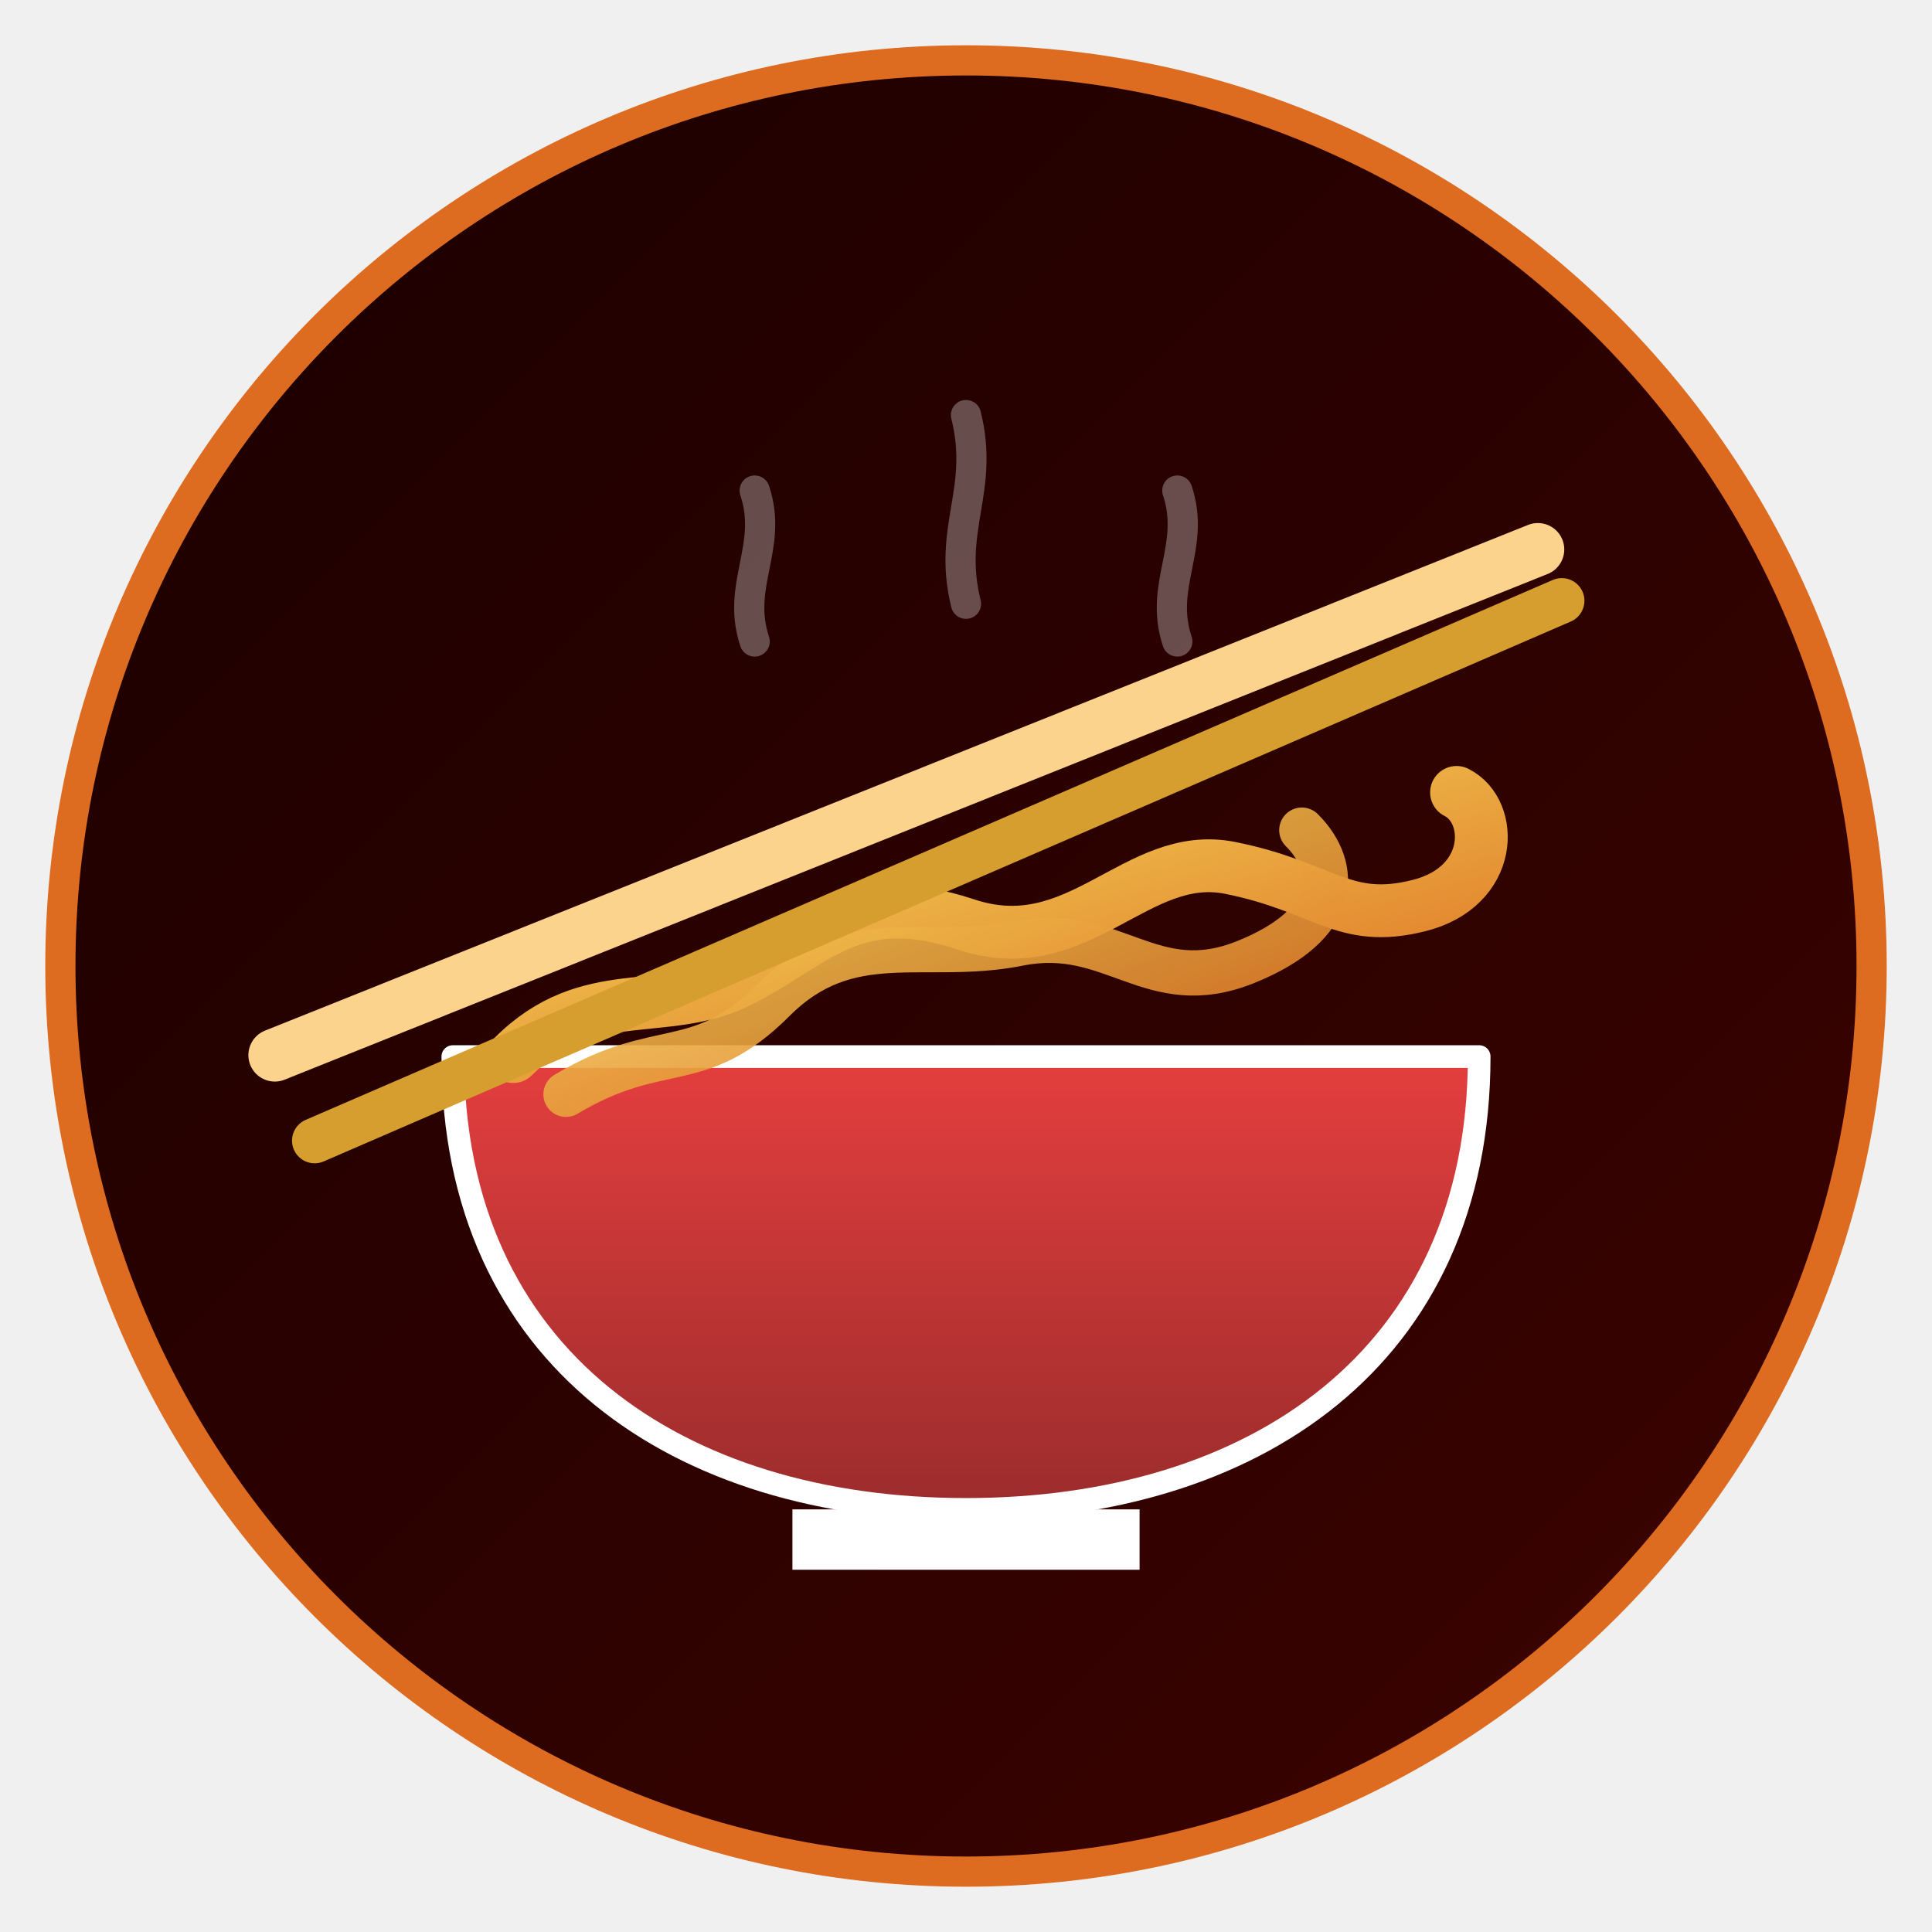
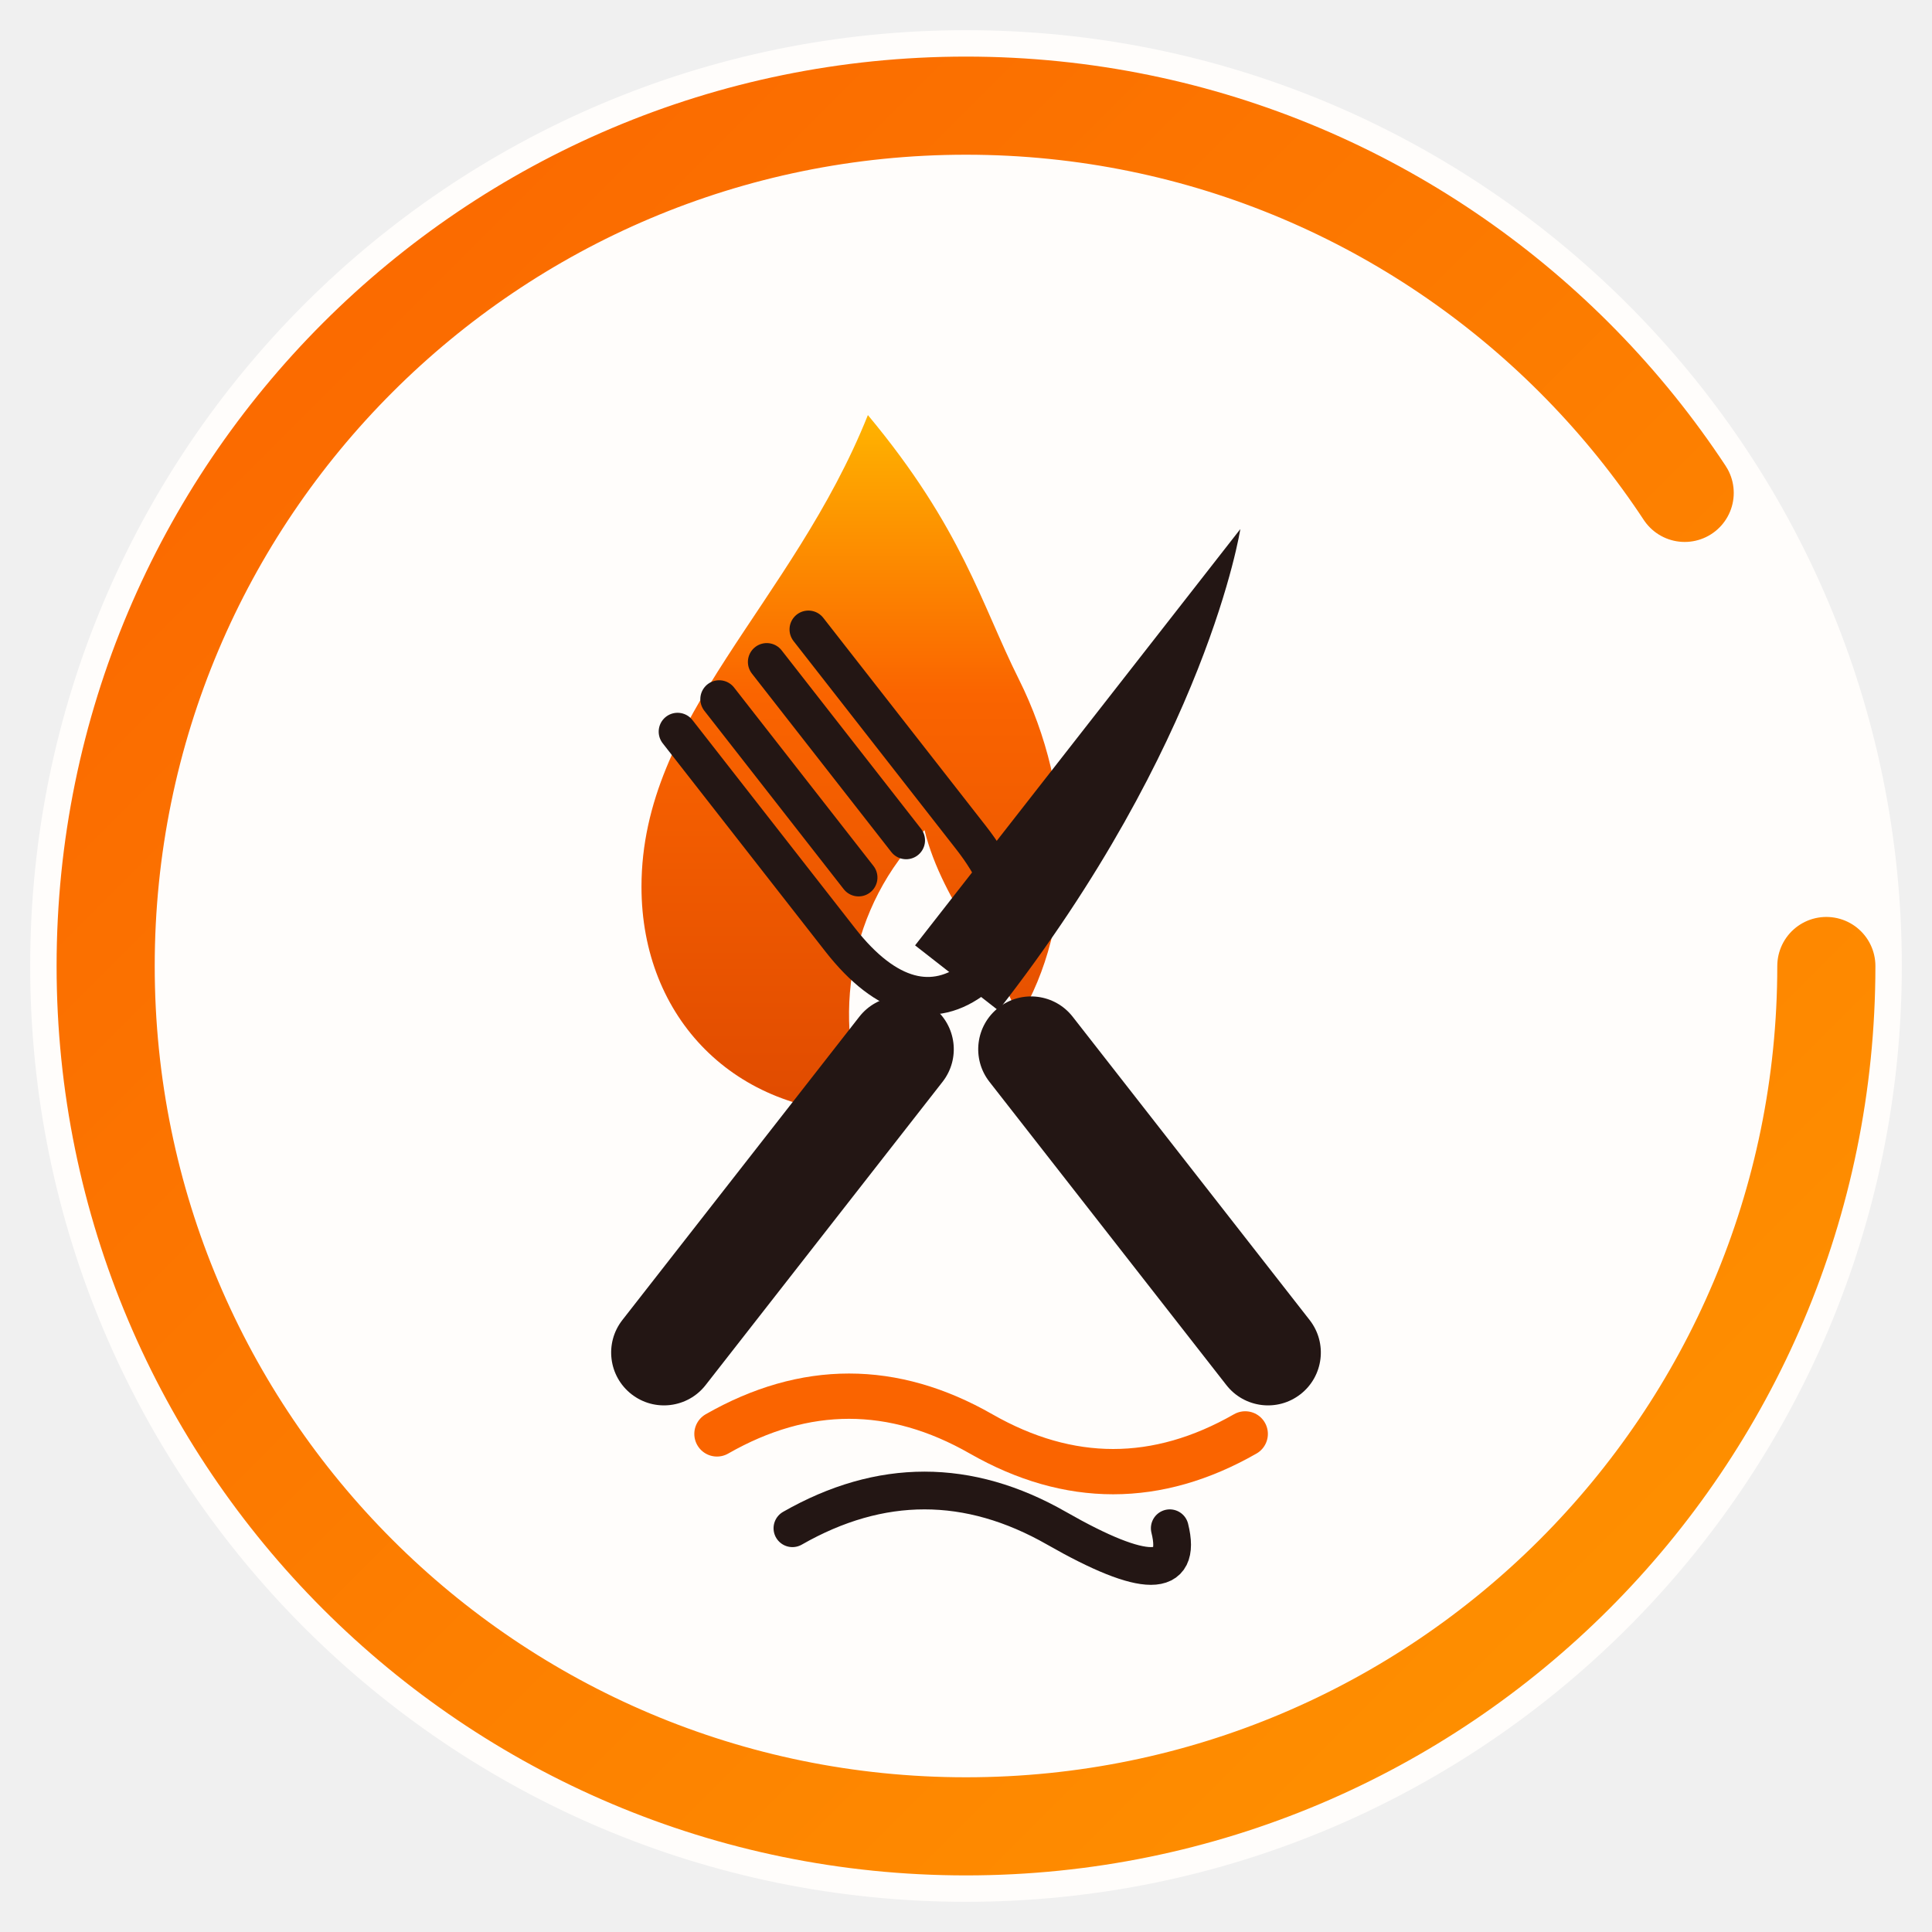
<svg xmlns="http://www.w3.org/2000/svg" viewBox="0 0 512 512" width="100%" height="100%">
  <defs>
-     <linearGradient id="bg-grad" x1="0%" y1="0%" x2="100%" y2="100%">
-       <stop offset="0%" stop-color="#1a0000" />
-       <stop offset="100%" stop-color="#3d0300" />
+     <linearGradient id="ring-grad" x1="0%" y1="0%" x2="100%" y2="100%">
+       <stop offset="0%" stop-color="#FA6400" />
+       <stop offset="100%" stop-color="#FF9500" />
    </linearGradient>
-     <linearGradient id="red-grad" x1="0%" y1="0%" x2="0%" y2="100%">
-       <stop offset="0%" stop-color="#e53e3e" />
-       <stop offset="100%" stop-color="#9b2c2c" />
-     </linearGradient>
-     <linearGradient id="gold-grad" x1="0%" y1="0%" x2="100%" y2="100%">
-       <stop offset="0%" stop-color="#f6e05e" />
-       <stop offset="100%" stop-color="#dd6b20" />
+     <linearGradient id="flame-grad" x1="0%" y1="100%" x2="0%" y2="0%">
+       <stop offset="0%" stop-color="#E04B00" />
+       <stop offset="60%" stop-color="#FA6400" />
+       <stop offset="100%" stop-color="#FFB300" />
    </linearGradient>
  </defs>
-   <circle cx="256" cy="256" r="240" fill="url(#bg-grad)" stroke="#dd6b20" stroke-width="8" />
-   <path d="M120 280h272c0 80-60 120-136 120s-136-40-136-120z" fill="url(#red-grad)" stroke="#ffffff" stroke-width="6" stroke-linejoin="round" />
-   <path d="M210 400h92v16h-92z" fill="#ffffff" rx="4" />
-   <path d="M200 170c-5-15 5-25 0-40M256 160c-5-20 5-30 0-50M312 170c-5-15 5-25 0-40" stroke="#ffffff" stroke-width="8" stroke-linecap="round" fill="none" opacity="0.3" />
-   <path d="M136 280c20-20 40-10 60-20s30-25 60-15s45-20 70-15s30 15 50 10s20-25 10-30" stroke="url(#gold-grad)" stroke-width="14" fill="none" stroke-linecap="round" />
-   <path d="M150 290c25-15 35-5 55-25s40-10 65-15s35 15 60 5s25-25 15-35" stroke="url(#gold-grad)" stroke-width="12" fill="none" stroke-linecap="round" opacity="0.9" />
-   <g transform="rotate(-25 256 256)">
-     <path d="M80 200 L440 220" stroke="#fbd38d" stroke-width="14" stroke-linecap="round" />
-     <path d="M80 225 L440 235" stroke="#d69e2e" stroke-width="12" stroke-linecap="round" />
+   <circle cx="256" cy="256" r="248" fill="#FFFDFB" />
+   <circle cx="256" cy="256" r="228" fill="none" stroke="url(#ring-grad)" stroke-width="26" stroke-linecap="round" stroke-dasharray="1350" stroke-dashoffset="50" />
+   <path d="M230 110 C210 160 170 190 170 235 C170 270 195 295 230 295 C220 270 225 240 245 220 C250 240 265 255 270 270 C285 245 285 210 270 180 C260 160 255 140 230 110 Z" fill="url(#flame-grad)" />
+   <g transform="rotate(38 256 256)">
+     <rect x="242" y="270" width="28" height="130" rx="14" fill="#231614" />
+     <path d="M242 120 C242 120 270 170 270 260 L242 260 Z" fill="#231614" />
  </g>
+   <g transform="rotate(-38 256 256)">
+     <rect x="242" y="270" width="28" height="130" rx="14" fill="#231614" />
+     <path d="M234 160 L234 230 C234 250 242 260 256 260 C270 260 278 250 278 230 L278 160 M248 160 L248 220 M264 160 L264 220" stroke="#231614" stroke-width="10" stroke-linecap="round" fill="none" />
+   </g>
+   <path d="M190 380 Q225 360 260 380 T330 380" stroke="#FA6400" stroke-width="12" fill="none" stroke-linecap="round" />
+   <path d="M210 405 Q245 385 280 405 T310 405" stroke="#231614" stroke-width="10" fill="none" stroke-linecap="round" />
</svg>
